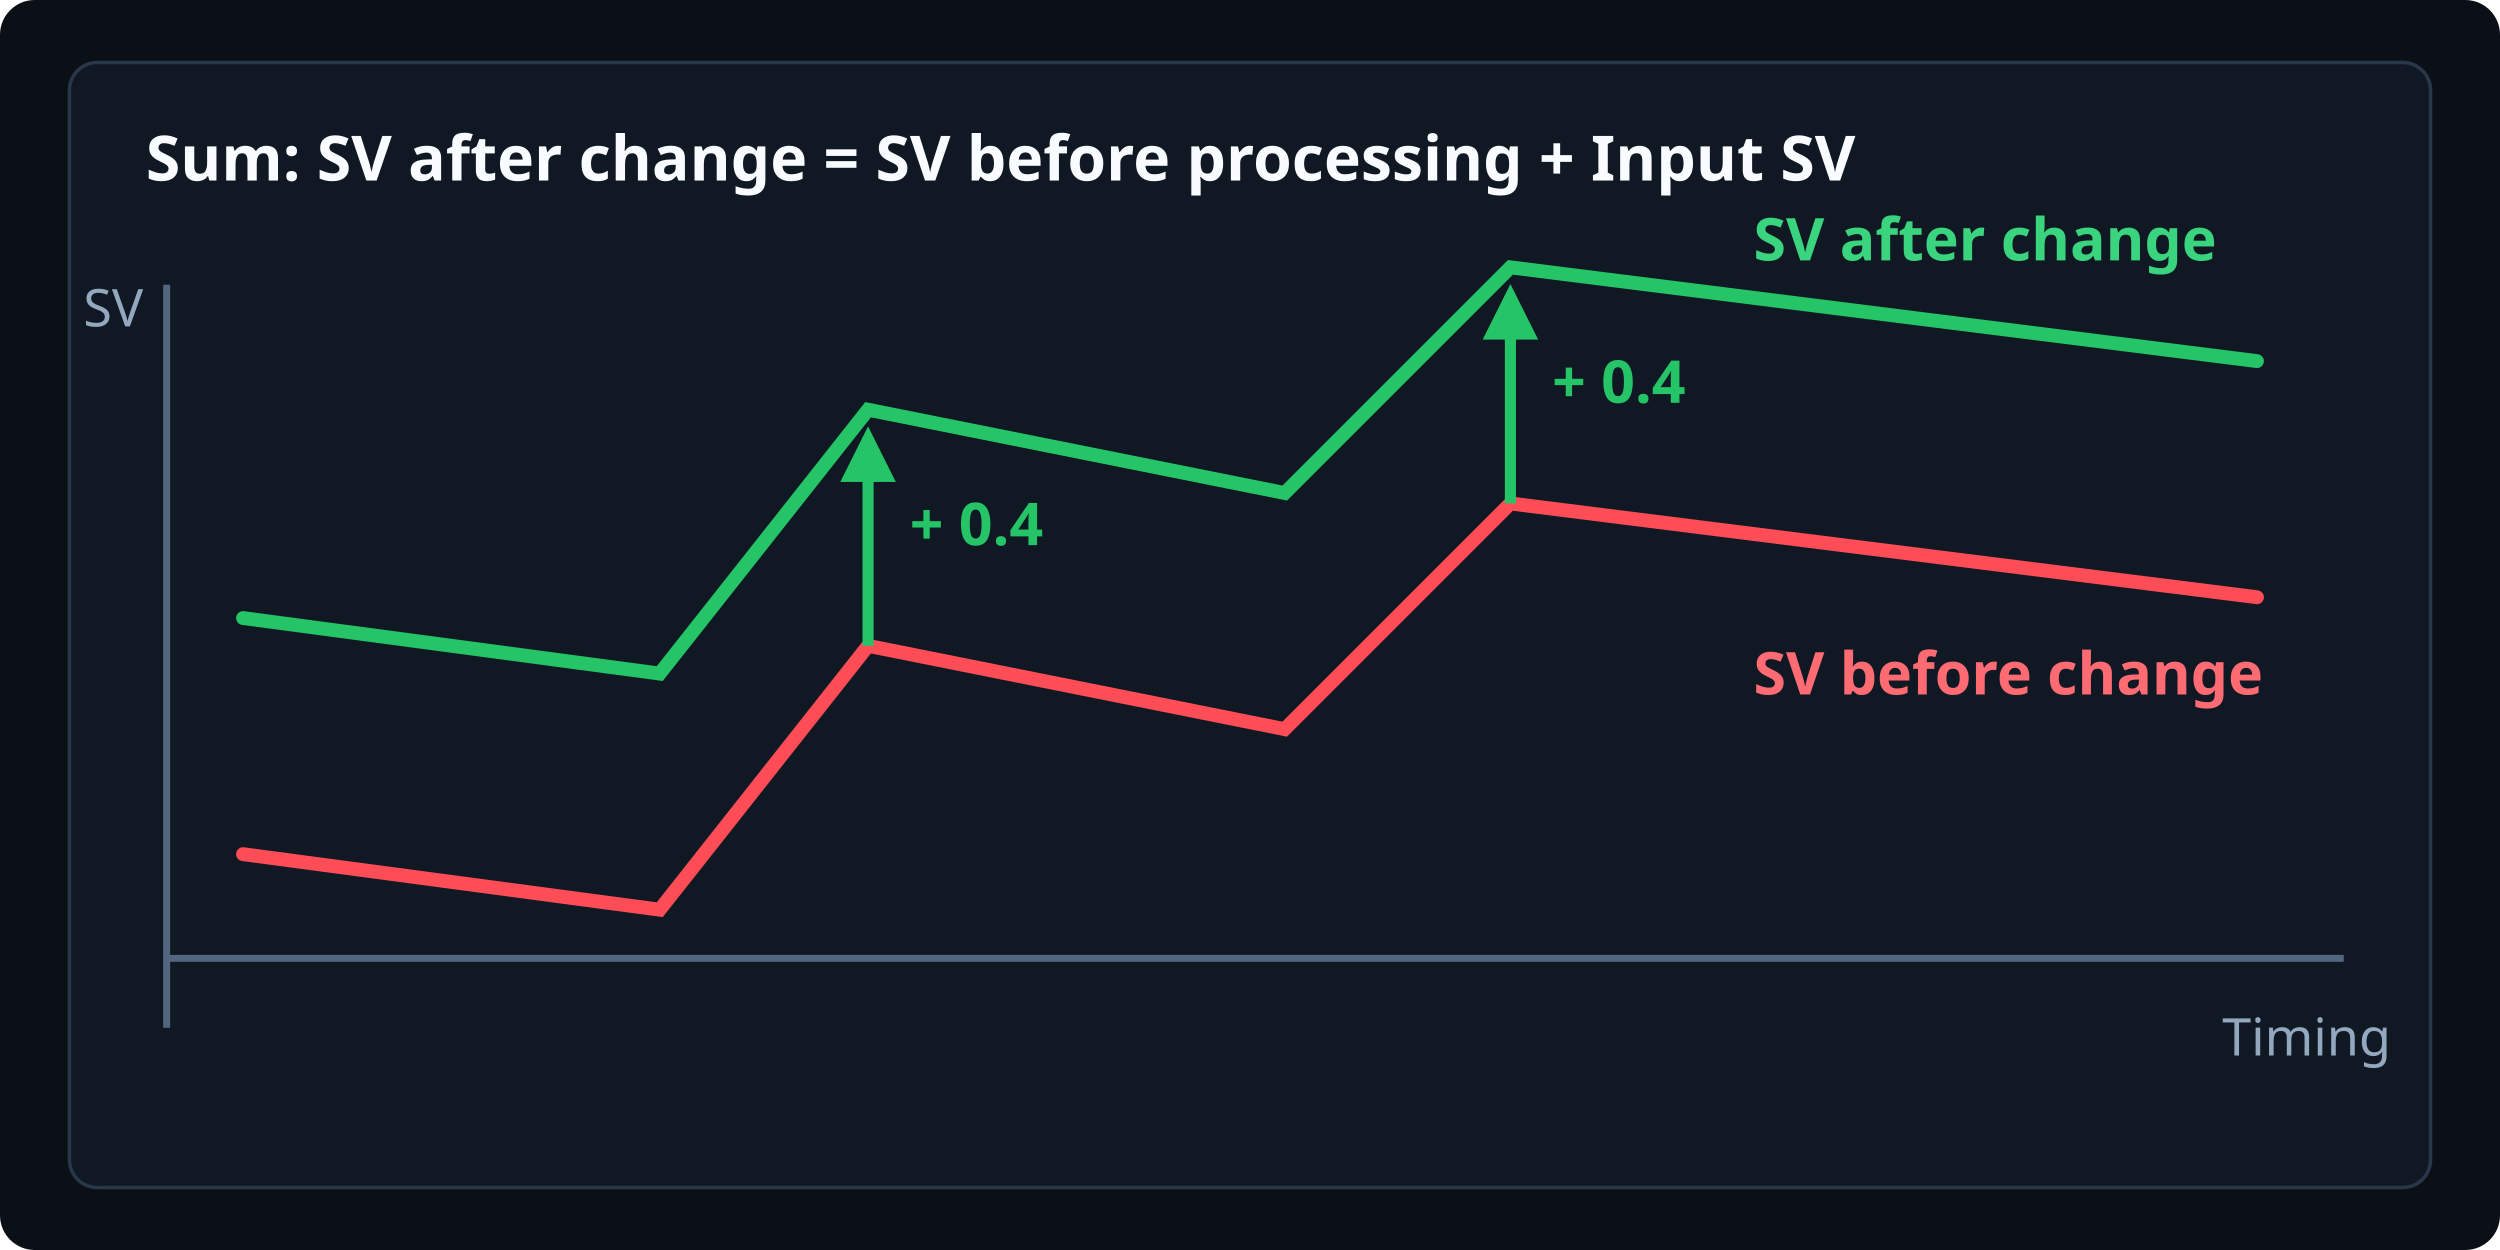
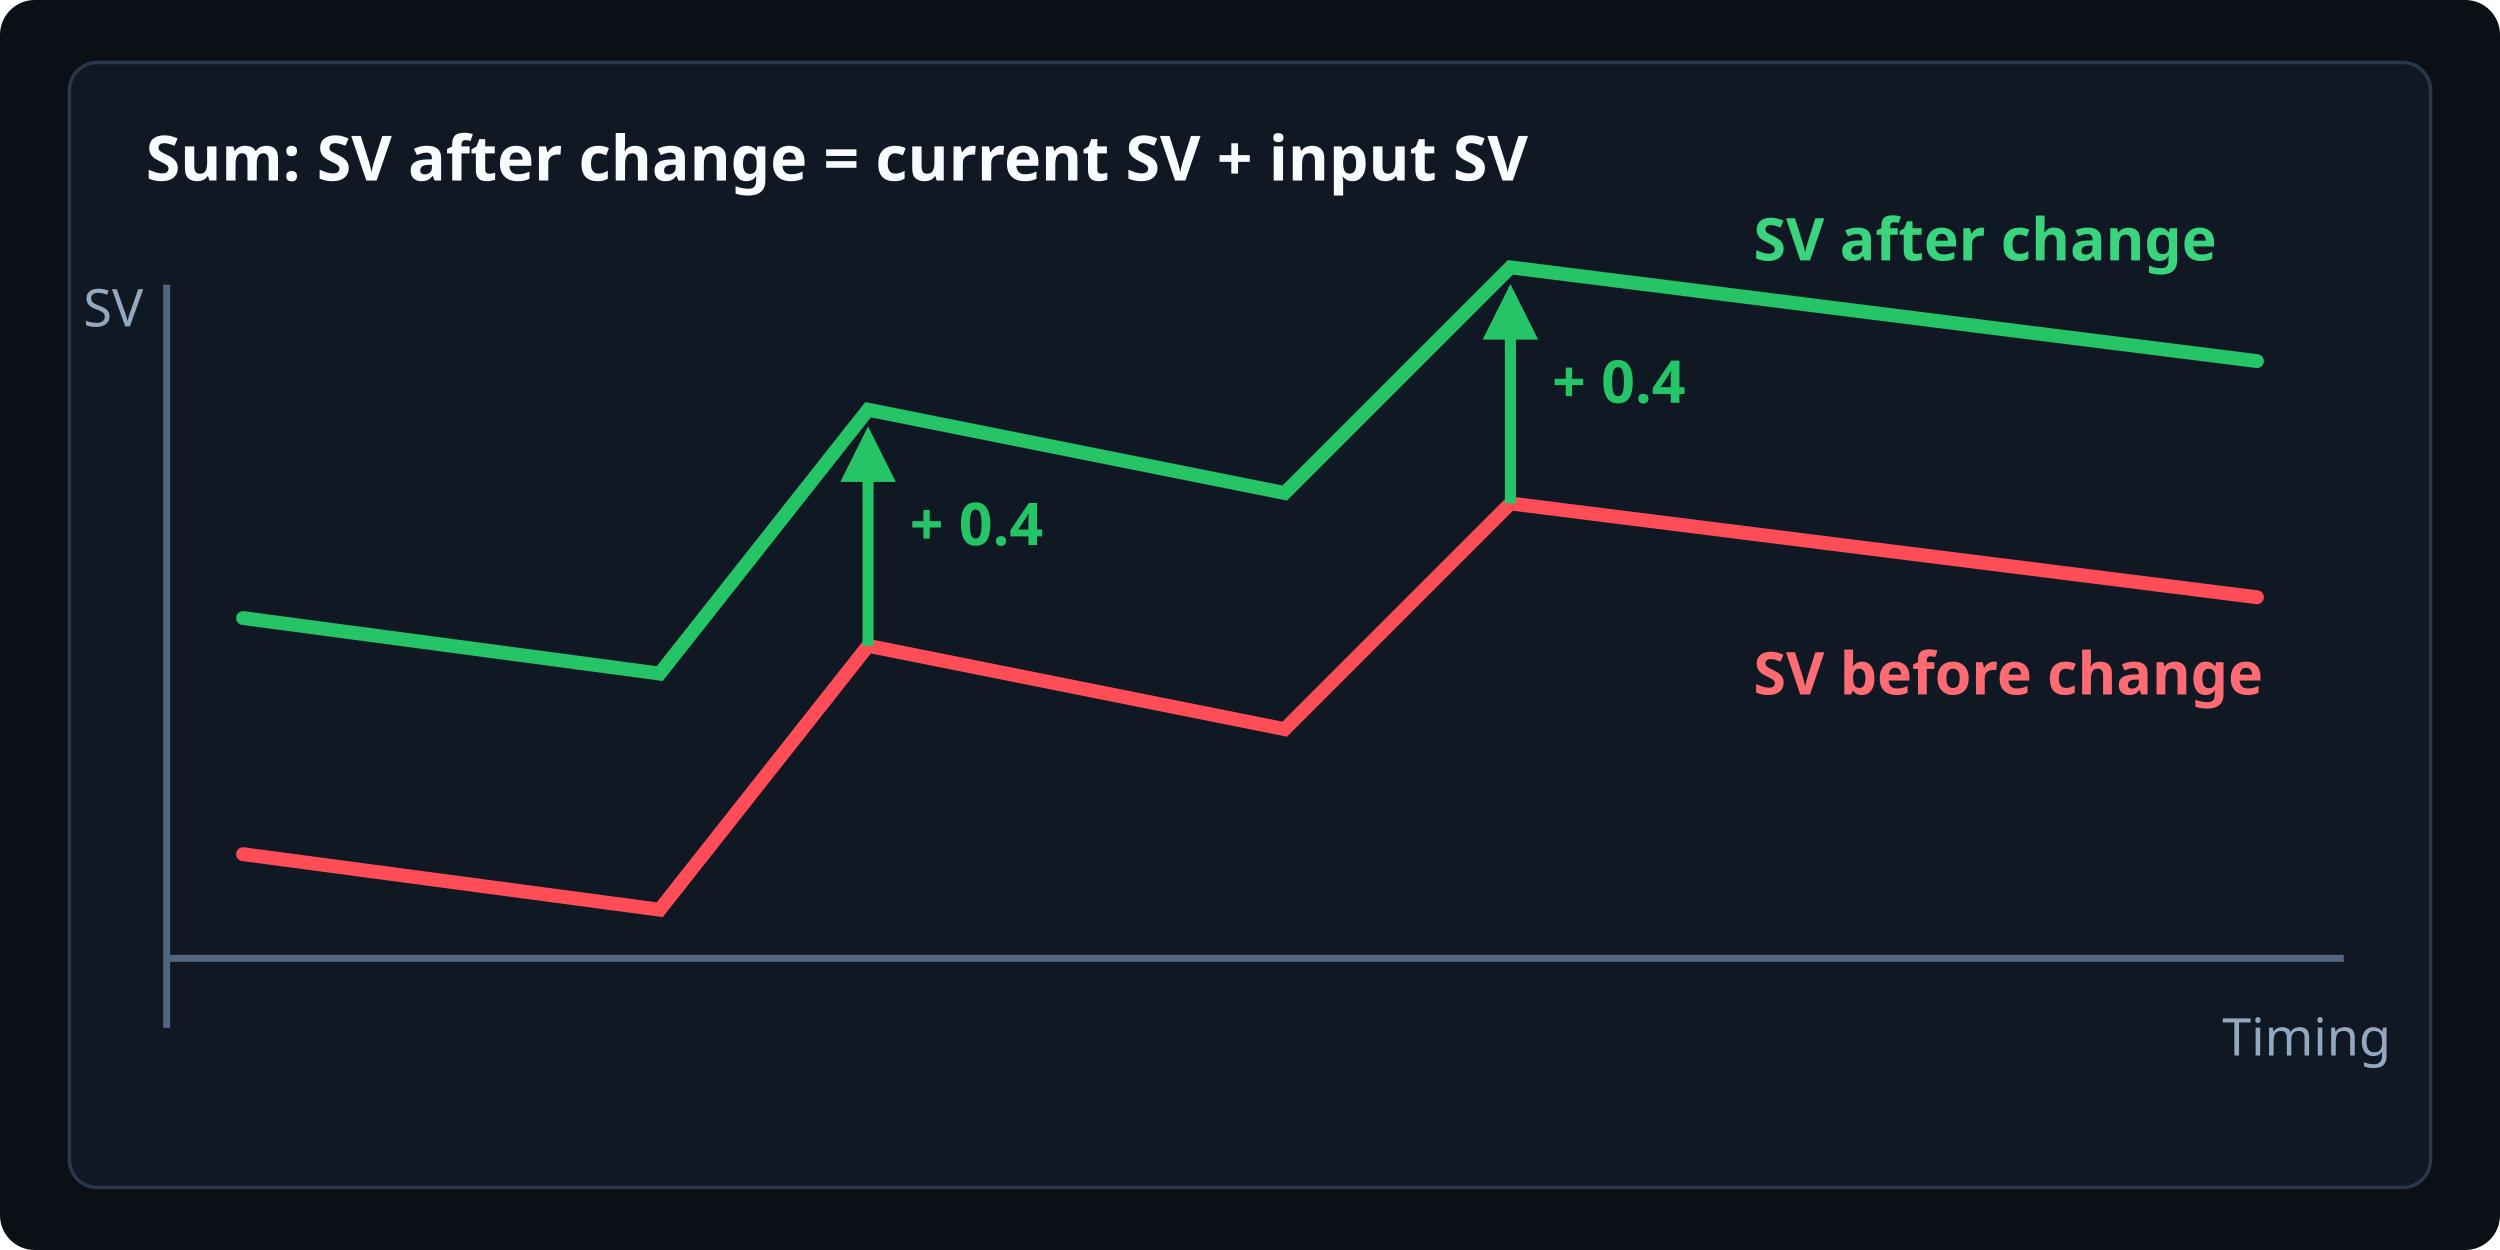
<svg xmlns="http://www.w3.org/2000/svg" viewBox="0 0 720 360" role="img" aria-labelledby="title desc">
  <defs>
    <marker id="arrow" viewBox="0 0 10 10" refX="8" refY="5" markerWidth="5" markerHeight="5" orient="auto">
      <path d="M0 0 L10 5 L0 10 Z" fill="#24c467" />
    </marker>
  </defs>
  <style>
    text { font-family: "Yu Gothic UI", "Meiryo", sans-serif; fill: #d8e3f2; font-size: 17px; }
    .caption { font-size: 15px; fill: #93a8bf; }
    .formula { font-size: 18px; font-weight: 700; fill: #f8fbff; }
    .axis { stroke: #53667f; stroke-width: 2; }
    .before { stroke: #ff4d57; stroke-width: 4; fill: none; stroke-linecap: round; }
    .after { stroke: #24c467; stroke-width: 4; fill: none; stroke-linecap: round; }
    .delta { stroke: #24c467; stroke-width: 3.2; marker-end: url(#arrow); }
    .label-before { fill: #ff6b73; font-weight: 700; }
    .label-after { fill: #39d47d; font-weight: 700; }
    .label-delta { fill: #24c467; font-weight: 700; }
  </style>
  <rect width="720" height="360" rx="10" fill="#0b1017" />
  <rect x="20" y="18" width="680" height="324" rx="8" fill="#101823" stroke="#28374a" />
-   <text class="formula" x="42" y="52">Sum: SV after change = SV before processing + Input SV</text>
+   <text class="formula" x="42" y="52">Sum: SV after change = current SV + input SV</text>
  <line class="axis" x1="48" y1="276" x2="675" y2="276" />
  <line class="axis" x1="48" y1="296" x2="48" y2="82" />
  <text class="caption" x="640" y="304">Timing</text>
  <text class="caption" x="24" y="94">SV</text>
  <path class="before" d="M70 246 L190 262 L250 186 L370 210 L435 145 L650 172" />
  <path class="after" d="M70 178 L190 194 L250 118 L370 142 L435 77 L650 104" />
  <line class="delta" x1="250" y1="186" x2="250" y2="126" />
  <line class="delta" x1="435" y1="145" x2="435" y2="85" />
  <text class="label-delta" x="262" y="157">+ 0.4</text>
  <text class="label-delta" x="447" y="116">+ 0.4</text>
  <text class="label-before" x="505" y="200">SV before change</text>
  <text class="label-after" x="505" y="75">SV after change</text>
</svg>
